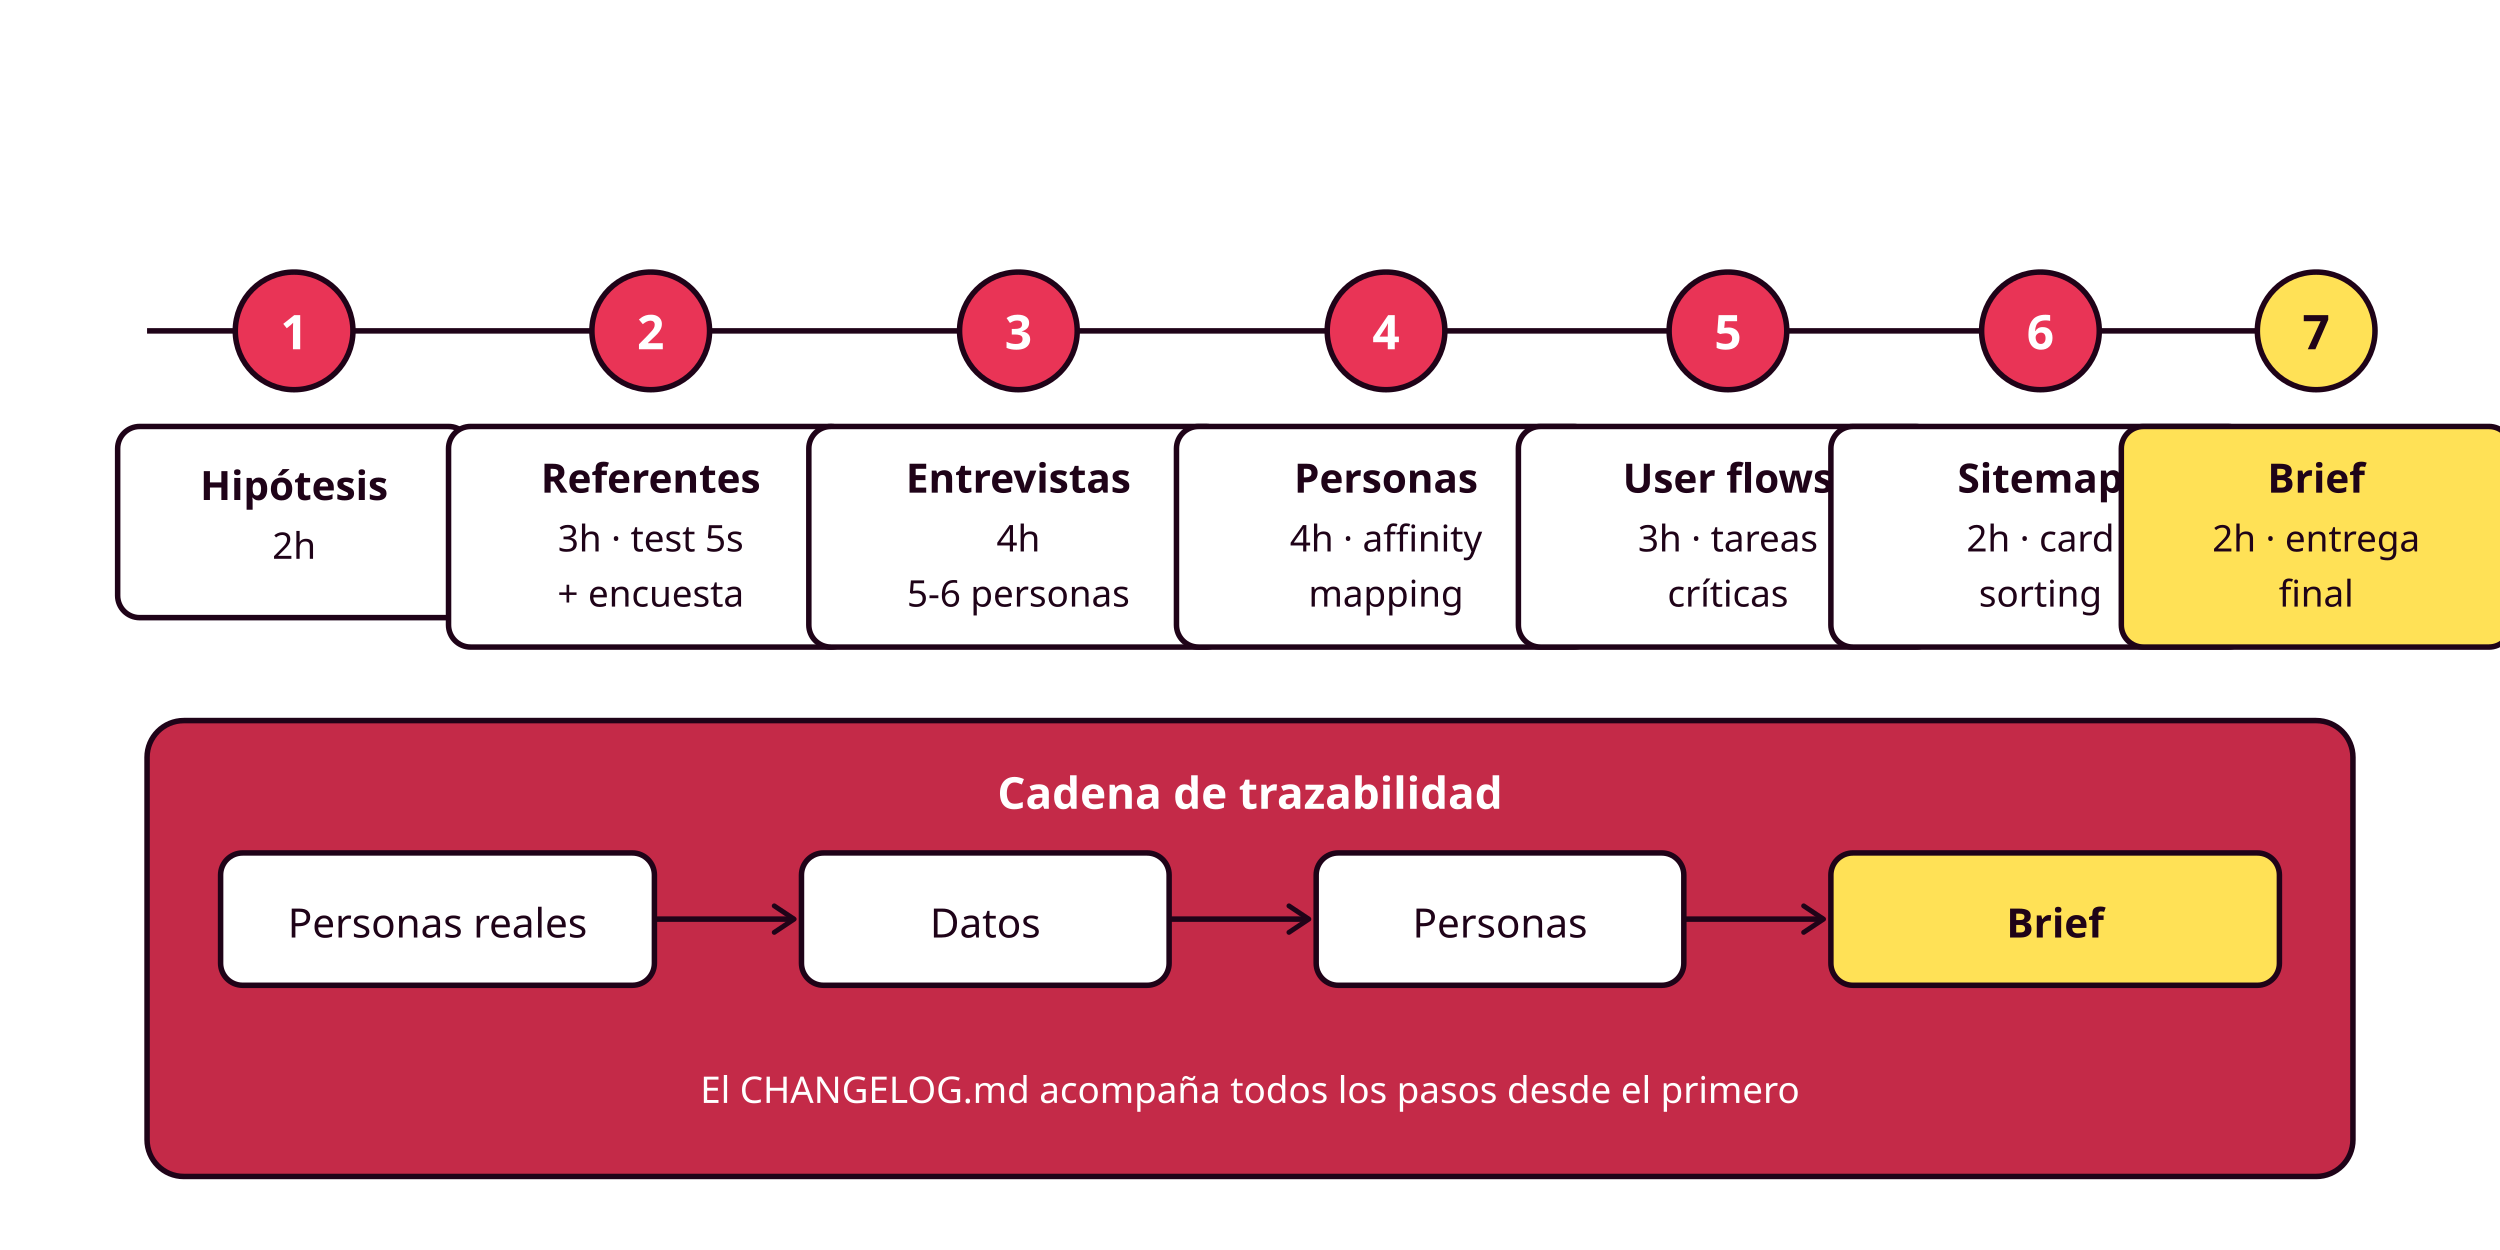
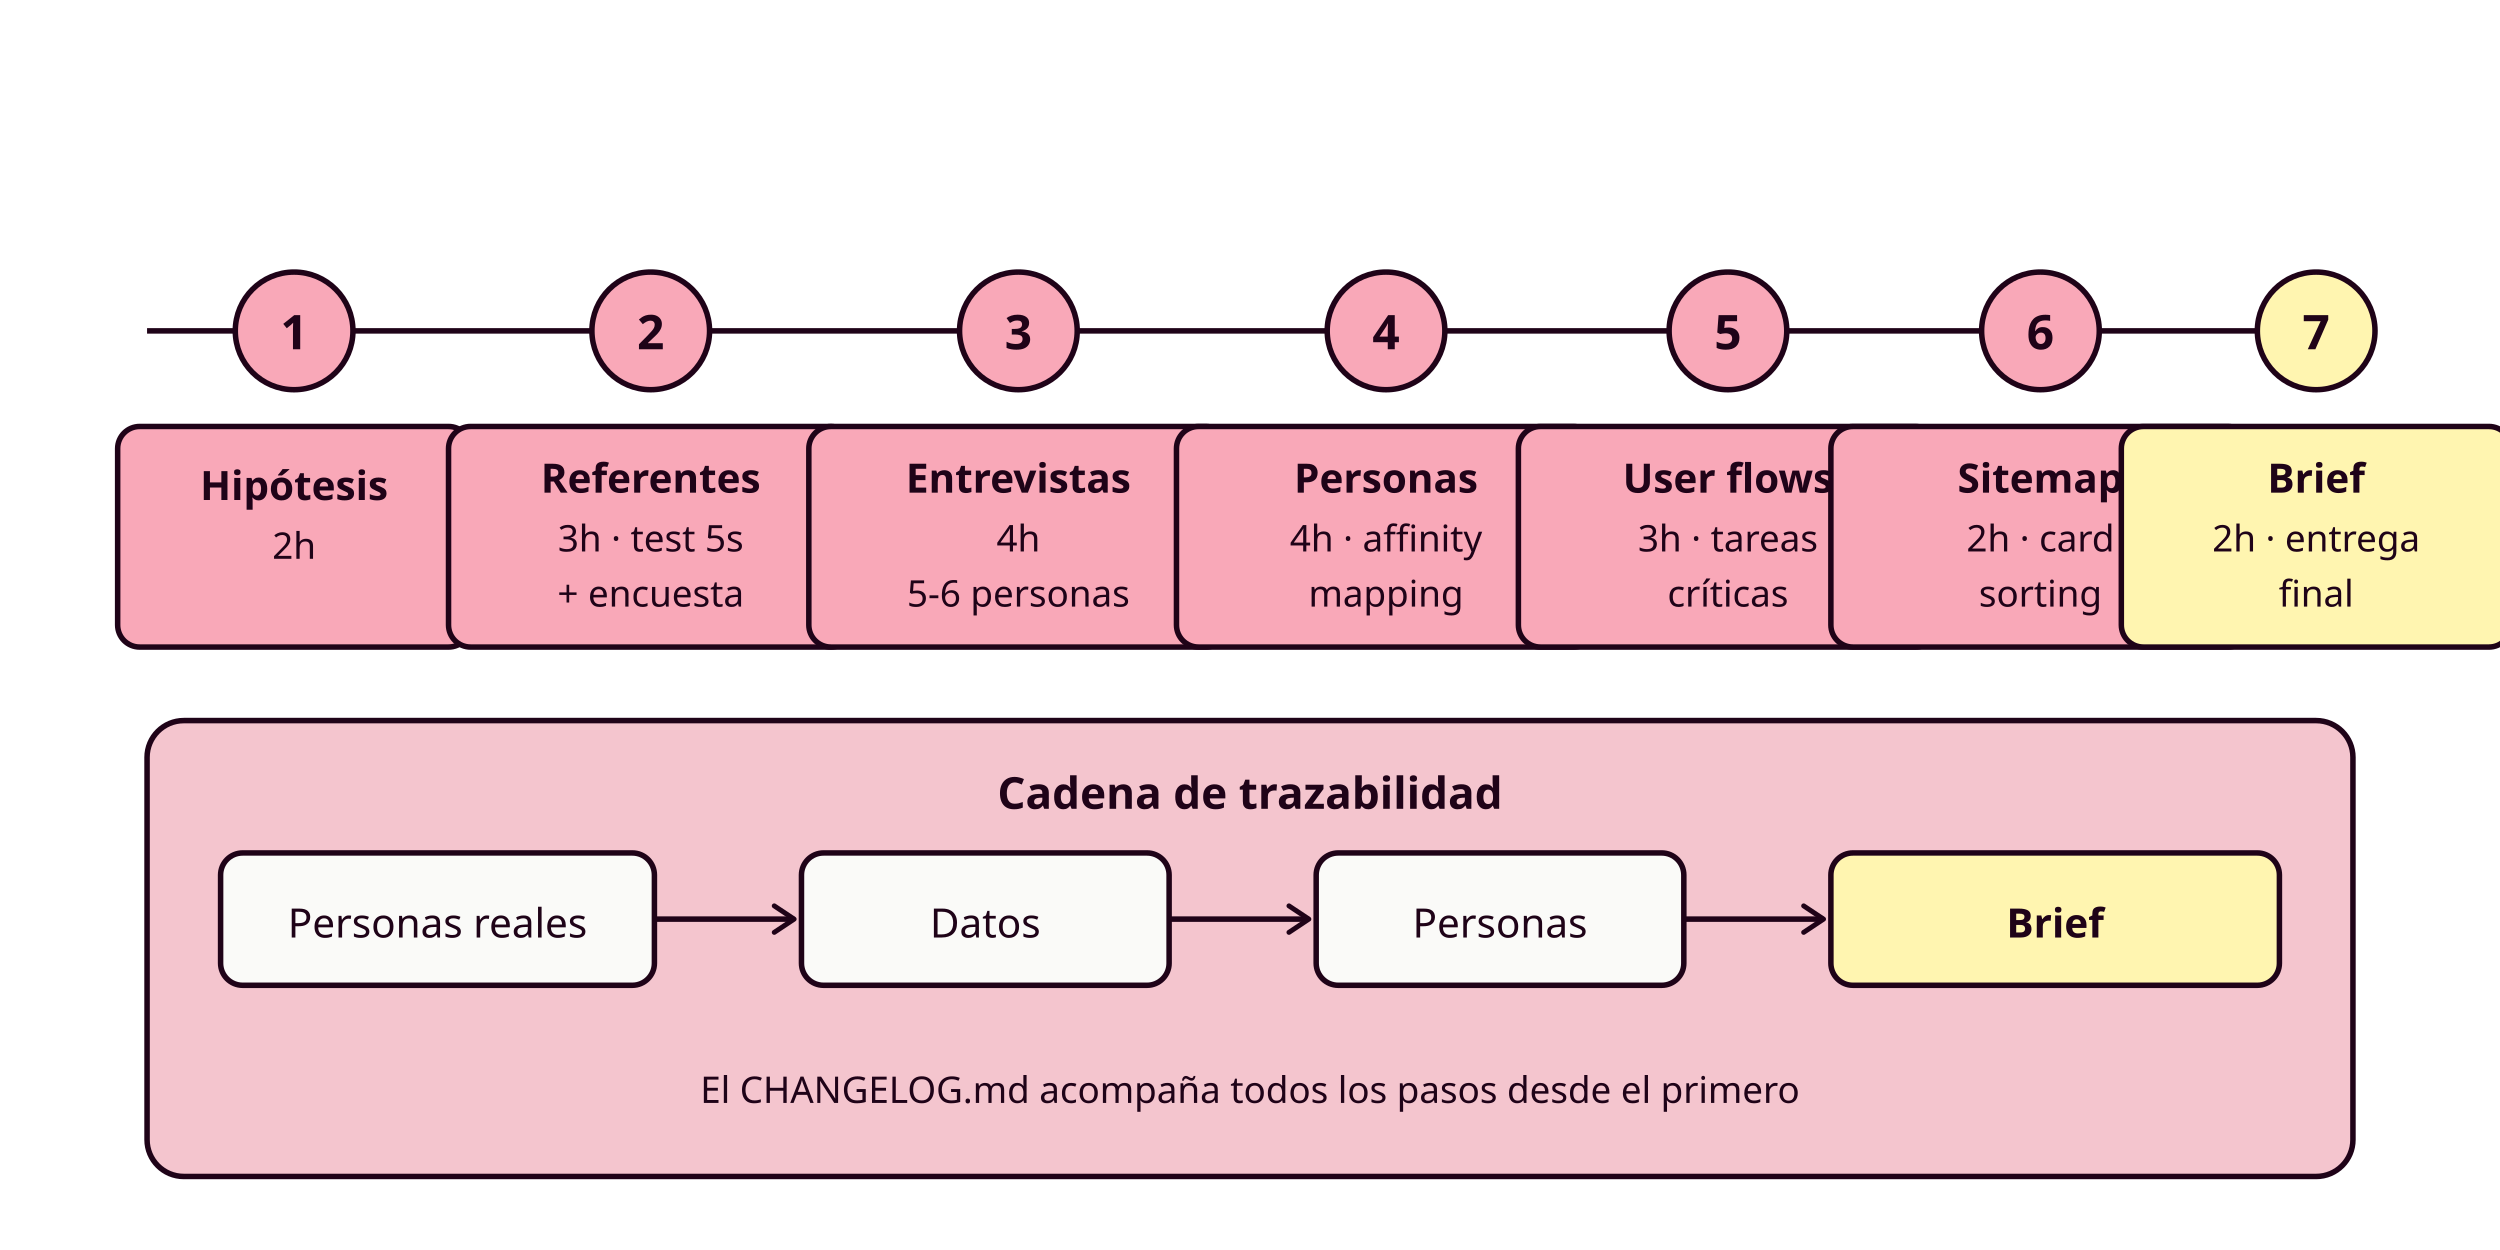
<svg xmlns="http://www.w3.org/2000/svg" width="680" height="340" viewBox="0 0 680 340" role="img" font-family="IBM Plex Sans, system-ui, sans-serif">
  <defs>
    <style>
      .bg { fill: #ffffff; }
      .txt { fill: #1F0318; }
-       .caja { fill: #ffffff; stroke: #1F0318; stroke-width: 1.5; }
-       .caja-alt { fill: #C42A48; stroke: #1F0318; stroke-width: 1.5; }
-       .caja-amarilla { fill: #FFE156; stroke: #1F0318; stroke-width: 1.5; }
-       .acento { fill: #E93456; stroke: #1F0318; stroke-width: 1.5; }
+       .caja { fill: #FAFAF8; stroke: #1F0318; stroke-width: 1.5; }
+       .paso { fill: #F9A8B8; stroke: #1F0318; stroke-width: 1.5; }
+       .cierre { fill: #FFF5B0; stroke: #1F0318; stroke-width: 1.5; }
+       .contenedor { fill: #F4C5CE; stroke: #1F0318; stroke-width: 1.5; }
+       .amarillo { fill: #FFF5B0; stroke: #1F0318; stroke-width: 1.5; }
      .linea { stroke: #1F0318; stroke-width: 1.5; }
      @media (prefers-color-scheme: dark) {
        .bg { fill: #121212; }
        .txt { fill: #e0e0e0; }
-         .caja { fill: #262626; stroke: #888888; stroke-width: 1.5; }
-         .caja-alt { fill: #C42A48; stroke: #888888; stroke-width: 1.5; }
-         .caja-amarilla { fill: #3a3000; stroke: #888888; stroke-width: 1.5; }
-         .linea { stroke: #888888; stroke-width: 1.5; }
+         .caja { fill: #262626; stroke: #555; stroke-width: 1.5; }
+         .paso { fill: #5a2030; stroke: #555; stroke-width: 1.5; }
+         .cierre { fill: #3a3000; stroke: #555; stroke-width: 1.5; }
+         .contenedor { fill: #3a1a24; stroke: #555; stroke-width: 1.5; }
+         .linea { stroke: #555; stroke-width: 1.5; }
      }
    </style>
    <marker id="arr" viewBox="0 0 10 10" refX="8" refY="5" markerWidth="6" markerHeight="6" orient="auto-start-reverse">
      <path d="M2 1L8 5L2 9" fill="none" stroke="#1F0318" stroke-width="1.5" stroke-linecap="round" stroke-linejoin="round" />
    </marker>
  </defs>
  <rect width="680" height="340" class="bg" />
  <line x1="40" y1="90" x2="640" y2="90" class="linea" />
-   <circle cx="80" cy="90" r="16" class="acento" />
-   <text x="80" y="95" text-anchor="middle" font-size="13" font-weight="700" fill="#ffffff">1</text>
-   <rect x="32" y="116" width="96" height="52" rx="6" class="caja" />
+   <circle cx="80" cy="90" r="16" class="paso" />
+   <text x="80" y="95" text-anchor="middle" font-size="13" font-weight="700" class="txt">1</text>
+   <rect x="32" y="116" width="96" height="60" rx="6" class="paso" />
  <text x="80" y="136" text-anchor="middle" font-size="11" font-weight="600" class="txt">Hipótesis</text>
  <text x="80" y="152" text-anchor="middle" font-size="10" class="txt">2h</text>
-   <circle cx="177" cy="90" r="16" class="acento" />
-   <text x="177" y="95" text-anchor="middle" font-size="13" font-weight="700" fill="#ffffff">2</text>
-   <rect x="122" y="116" width="110" height="60" rx="6" class="caja" />
+   <circle cx="177" cy="90" r="16" class="paso" />
+   <text x="177" y="95" text-anchor="middle" font-size="13" font-weight="700" class="txt">2</text>
+   <rect x="122" y="116" width="110" height="60" rx="6" class="paso" />
  <text x="177" y="134" text-anchor="middle" font-size="11" font-weight="600" class="txt">Referentes</text>
  <text x="177" y="150" text-anchor="middle" font-size="10" class="txt">3h · test 5s</text>
  <text x="177" y="165" text-anchor="middle" font-size="10" class="txt">+ encuesta</text>
-   <circle cx="277" cy="90" r="16" class="acento" />
-   <text x="277" y="95" text-anchor="middle" font-size="13" font-weight="700" fill="#ffffff">3</text>
-   <rect x="220" y="116" width="114" height="60" rx="6" class="caja" />
+   <circle cx="277" cy="90" r="16" class="paso" />
+   <text x="277" y="95" text-anchor="middle" font-size="13" font-weight="700" class="txt">3</text>
+   <rect x="220" y="116" width="114" height="60" rx="6" class="paso" />
  <text x="277" y="134" text-anchor="middle" font-size="11" font-weight="600" class="txt">Entrevistas</text>
  <text x="277" y="150" text-anchor="middle" font-size="10" class="txt">4h</text>
  <text x="277" y="165" text-anchor="middle" font-size="10" class="txt">5-6 personas</text>
-   <circle cx="377" cy="90" r="16" class="acento" />
-   <text x="377" y="95" text-anchor="middle" font-size="13" font-weight="700" fill="#ffffff">4</text>
-   <rect x="320" y="116" width="114" height="60" rx="6" class="caja" />
+   <circle cx="377" cy="90" r="16" class="paso" />
+   <text x="377" y="95" text-anchor="middle" font-size="13" font-weight="700" class="txt">4</text>
+   <rect x="320" y="116" width="114" height="60" rx="6" class="paso" />
  <text x="377" y="134" text-anchor="middle" font-size="11" font-weight="600" class="txt">Personas</text>
  <text x="377" y="150" text-anchor="middle" font-size="10" class="txt">4h · affinity</text>
  <text x="377" y="165" text-anchor="middle" font-size="10" class="txt">mapping</text>
-   <circle cx="470" cy="90" r="16" class="acento" />
-   <text x="470" y="95" text-anchor="middle" font-size="13" font-weight="700" fill="#ffffff">5</text>
-   <rect x="413" y="116" width="114" height="60" rx="6" class="caja" />
+   <circle cx="470" cy="90" r="16" class="paso" />
+   <text x="470" y="95" text-anchor="middle" font-size="13" font-weight="700" class="txt">5</text>
+   <rect x="413" y="116" width="114" height="60" rx="6" class="paso" />
  <text x="470" y="134" text-anchor="middle" font-size="11" font-weight="600" class="txt">User flows</text>
  <text x="470" y="150" text-anchor="middle" font-size="10" class="txt">3h · tareas</text>
  <text x="470" y="165" text-anchor="middle" font-size="10" class="txt">críticas</text>
-   <circle cx="555" cy="90" r="16" class="acento" />
-   <text x="555" y="95" text-anchor="middle" font-size="13" font-weight="700" fill="#ffffff">6</text>
-   <rect x="498" y="116" width="114" height="60" rx="6" class="caja" />
+   <circle cx="555" cy="90" r="16" class="paso" />
+   <text x="555" y="95" text-anchor="middle" font-size="13" font-weight="700" class="txt">6</text>
+   <rect x="498" y="116" width="114" height="60" rx="6" class="paso" />
  <text x="555" y="134" text-anchor="middle" font-size="11" font-weight="600" class="txt">Sitemap</text>
  <text x="555" y="150" text-anchor="middle" font-size="10" class="txt">2h · card</text>
  <text x="555" y="165" text-anchor="middle" font-size="10" class="txt">sorting</text>
-   <circle cx="630" cy="90" r="16" class="caja-amarilla" />
+   <circle cx="630" cy="90" r="16" class="cierre" />
  <text x="630" y="95" text-anchor="middle" font-size="13" font-weight="700" class="txt">7</text>
-   <rect x="577" y="116" width="106" height="60" rx="6" class="caja-amarilla" />
+   <rect x="577" y="116" width="106" height="60" rx="6" class="cierre" />
  <text x="630" y="134" text-anchor="middle" font-size="11" font-weight="600" class="txt">Brief</text>
  <text x="630" y="150" text-anchor="middle" font-size="10" class="txt">2h · entrega</text>
  <text x="630" y="165" text-anchor="middle" font-size="10" class="txt">final</text>
-   <rect x="40" y="196" width="600" height="124" rx="10" class="caja-alt" />
-   <text x="340" y="220" text-anchor="middle" font-size="12" font-weight="700" fill="#ffffff">Cadena de trazabilidad</text>
+   <rect x="40" y="196" width="600" height="124" rx="10" class="contenedor" />
+   <text x="340" y="220" text-anchor="middle" font-size="12" font-weight="700" class="txt">Cadena de trazabilidad</text>
  <rect x="60" y="232" width="118" height="36" rx="6" class="caja" />
  <text x="119" y="255" text-anchor="middle" font-size="11" class="txt">Personas reales</text>
  <line x1="178" y1="250" x2="216" y2="250" class="linea" marker-end="url(#arr)" />
  <rect x="218" y="232" width="100" height="36" rx="6" class="caja" />
  <text x="268" y="255" text-anchor="middle" font-size="11" class="txt">Datos</text>
  <line x1="318" y1="250" x2="356" y2="250" class="linea" marker-end="url(#arr)" />
  <rect x="358" y="232" width="100" height="36" rx="6" class="caja" />
  <text x="408" y="255" text-anchor="middle" font-size="11" class="txt">Personas</text>
  <line x1="458" y1="250" x2="496" y2="250" class="linea" marker-end="url(#arr)" />
-   <rect x="498" y="232" width="122" height="36" rx="6" class="caja-amarilla" />
+   <rect x="498" y="232" width="122" height="36" rx="6" class="amarillo" />
  <text x="559" y="255" text-anchor="middle" font-size="11" font-weight="600" class="txt">Brief</text>
-   <text x="340" y="300" text-anchor="middle" font-size="10" fill="#ffffff">El CHANGELOG.md acompaña todos los pasos desde el primero</text>
+   <text x="340" y="300" text-anchor="middle" font-size="10" class="txt">El CHANGELOG.md acompaña todos los pasos desde el primero</text>
</svg>
